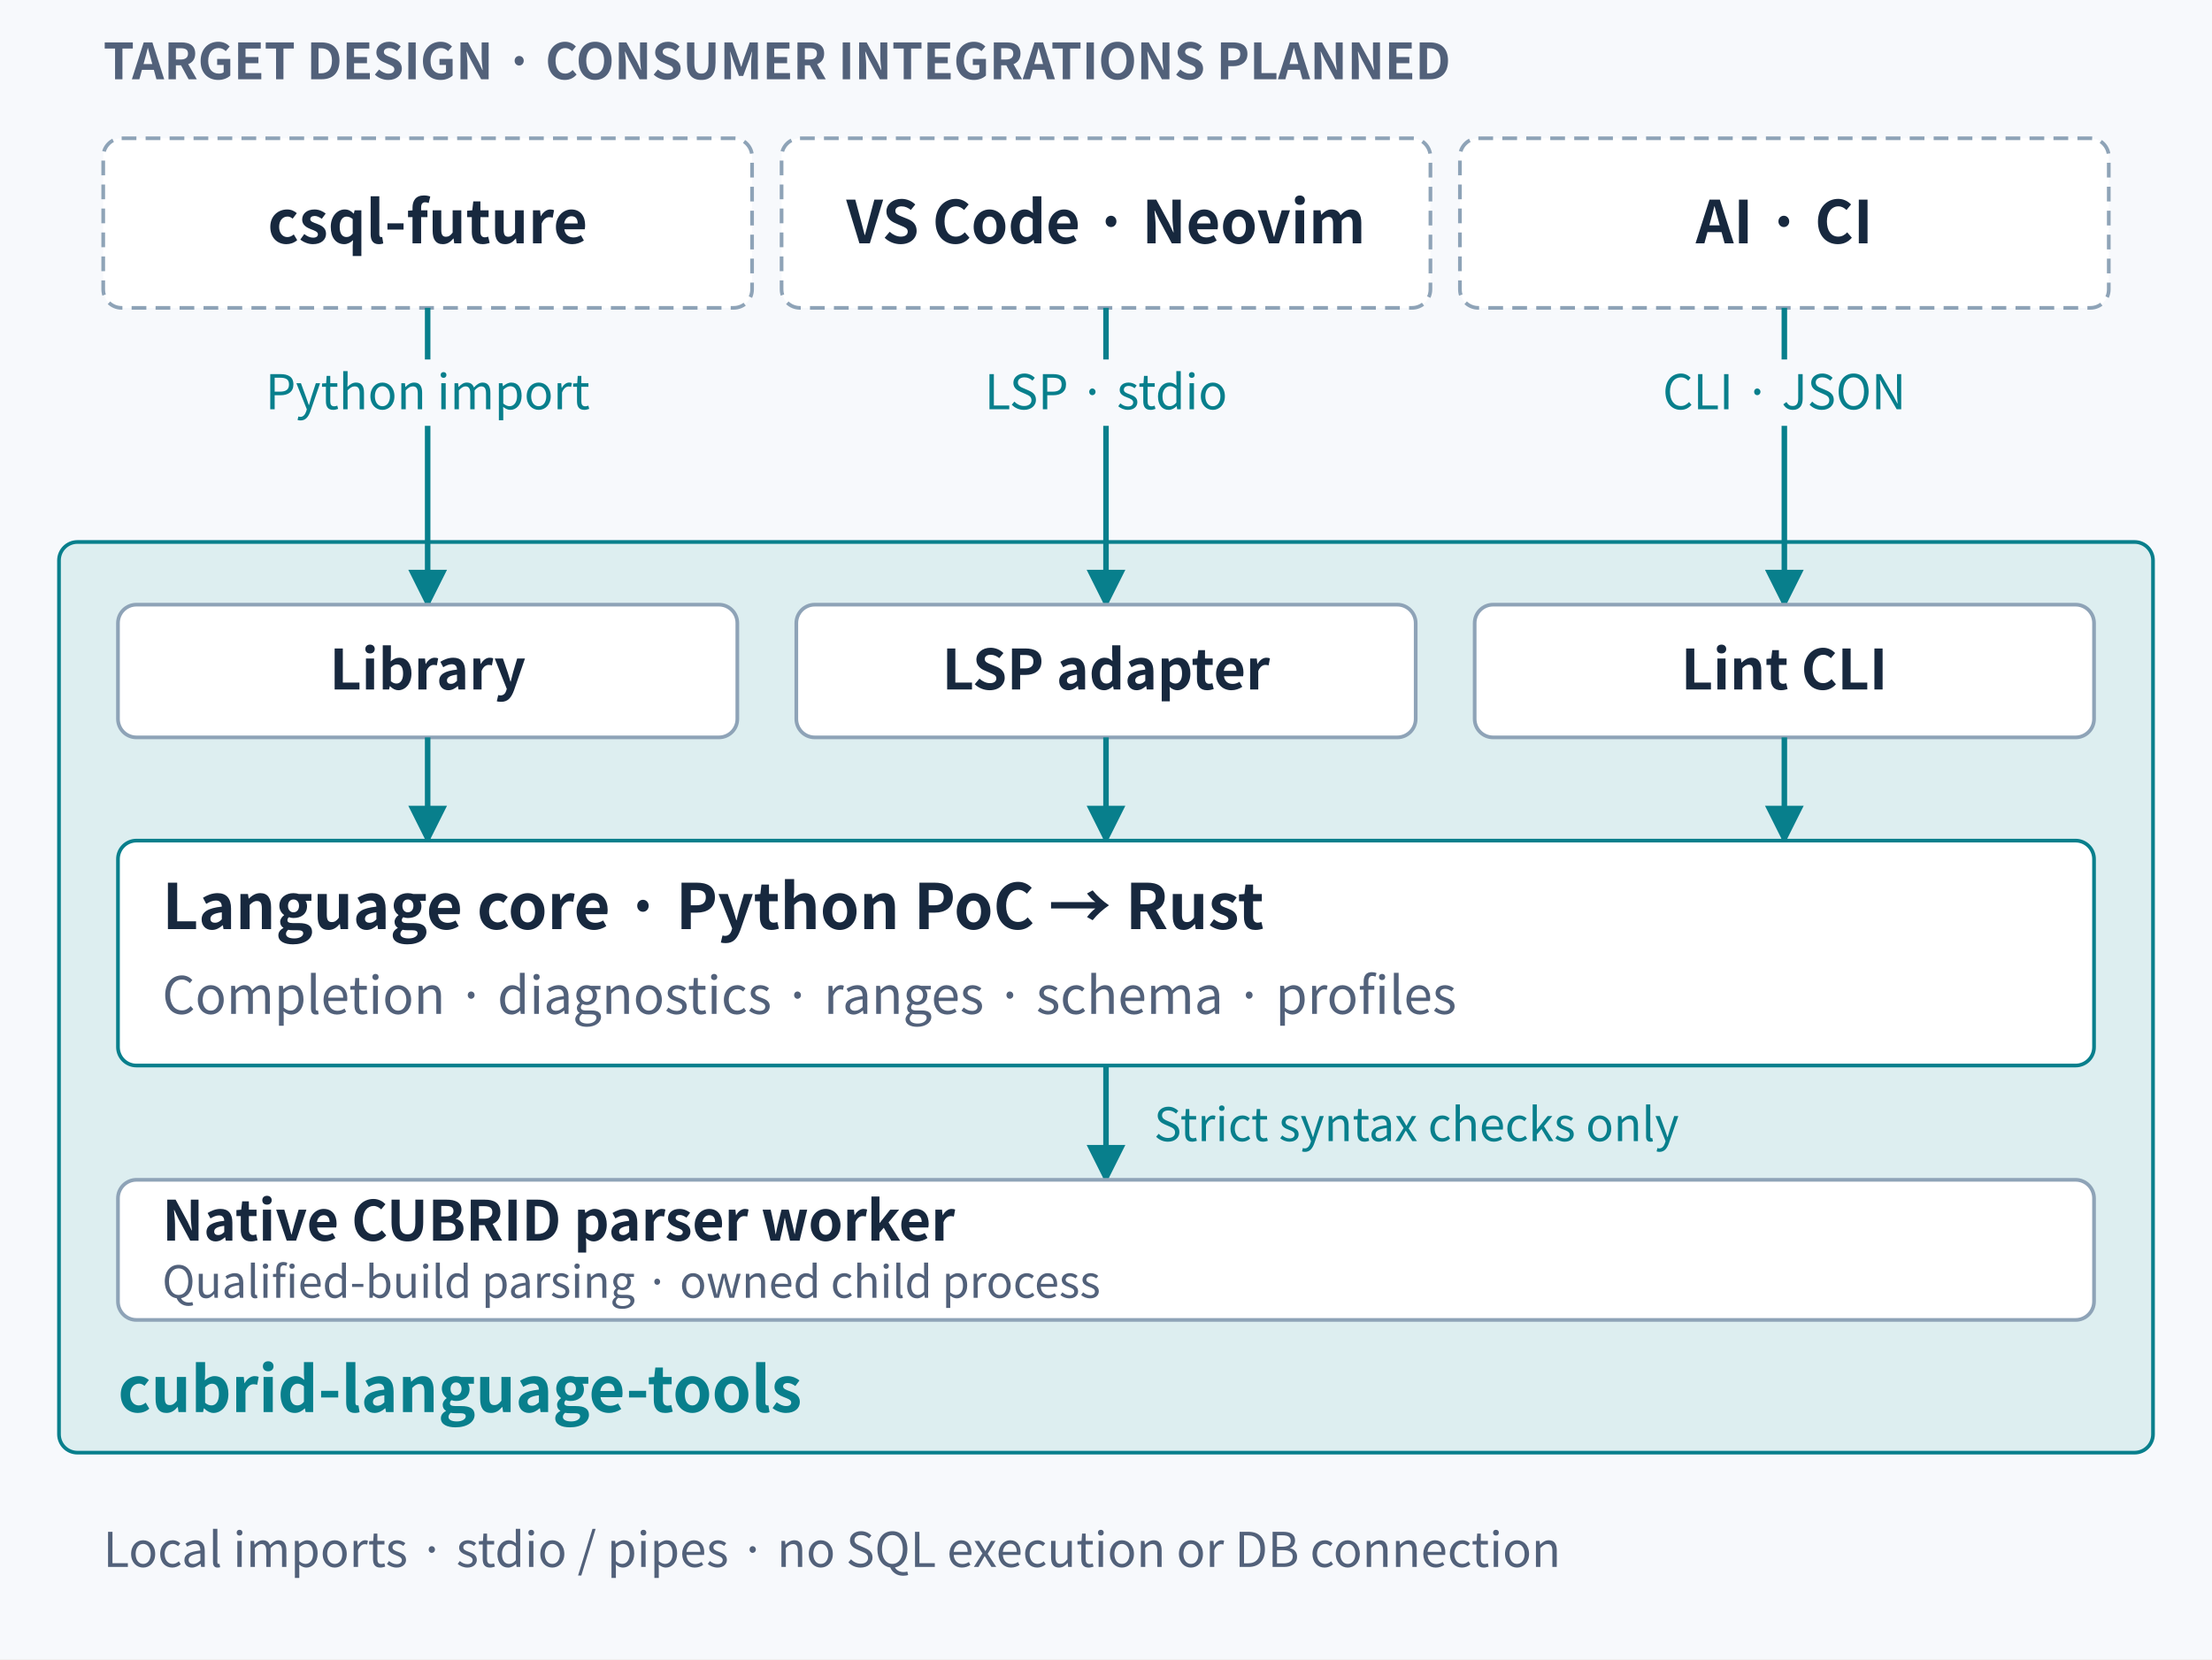
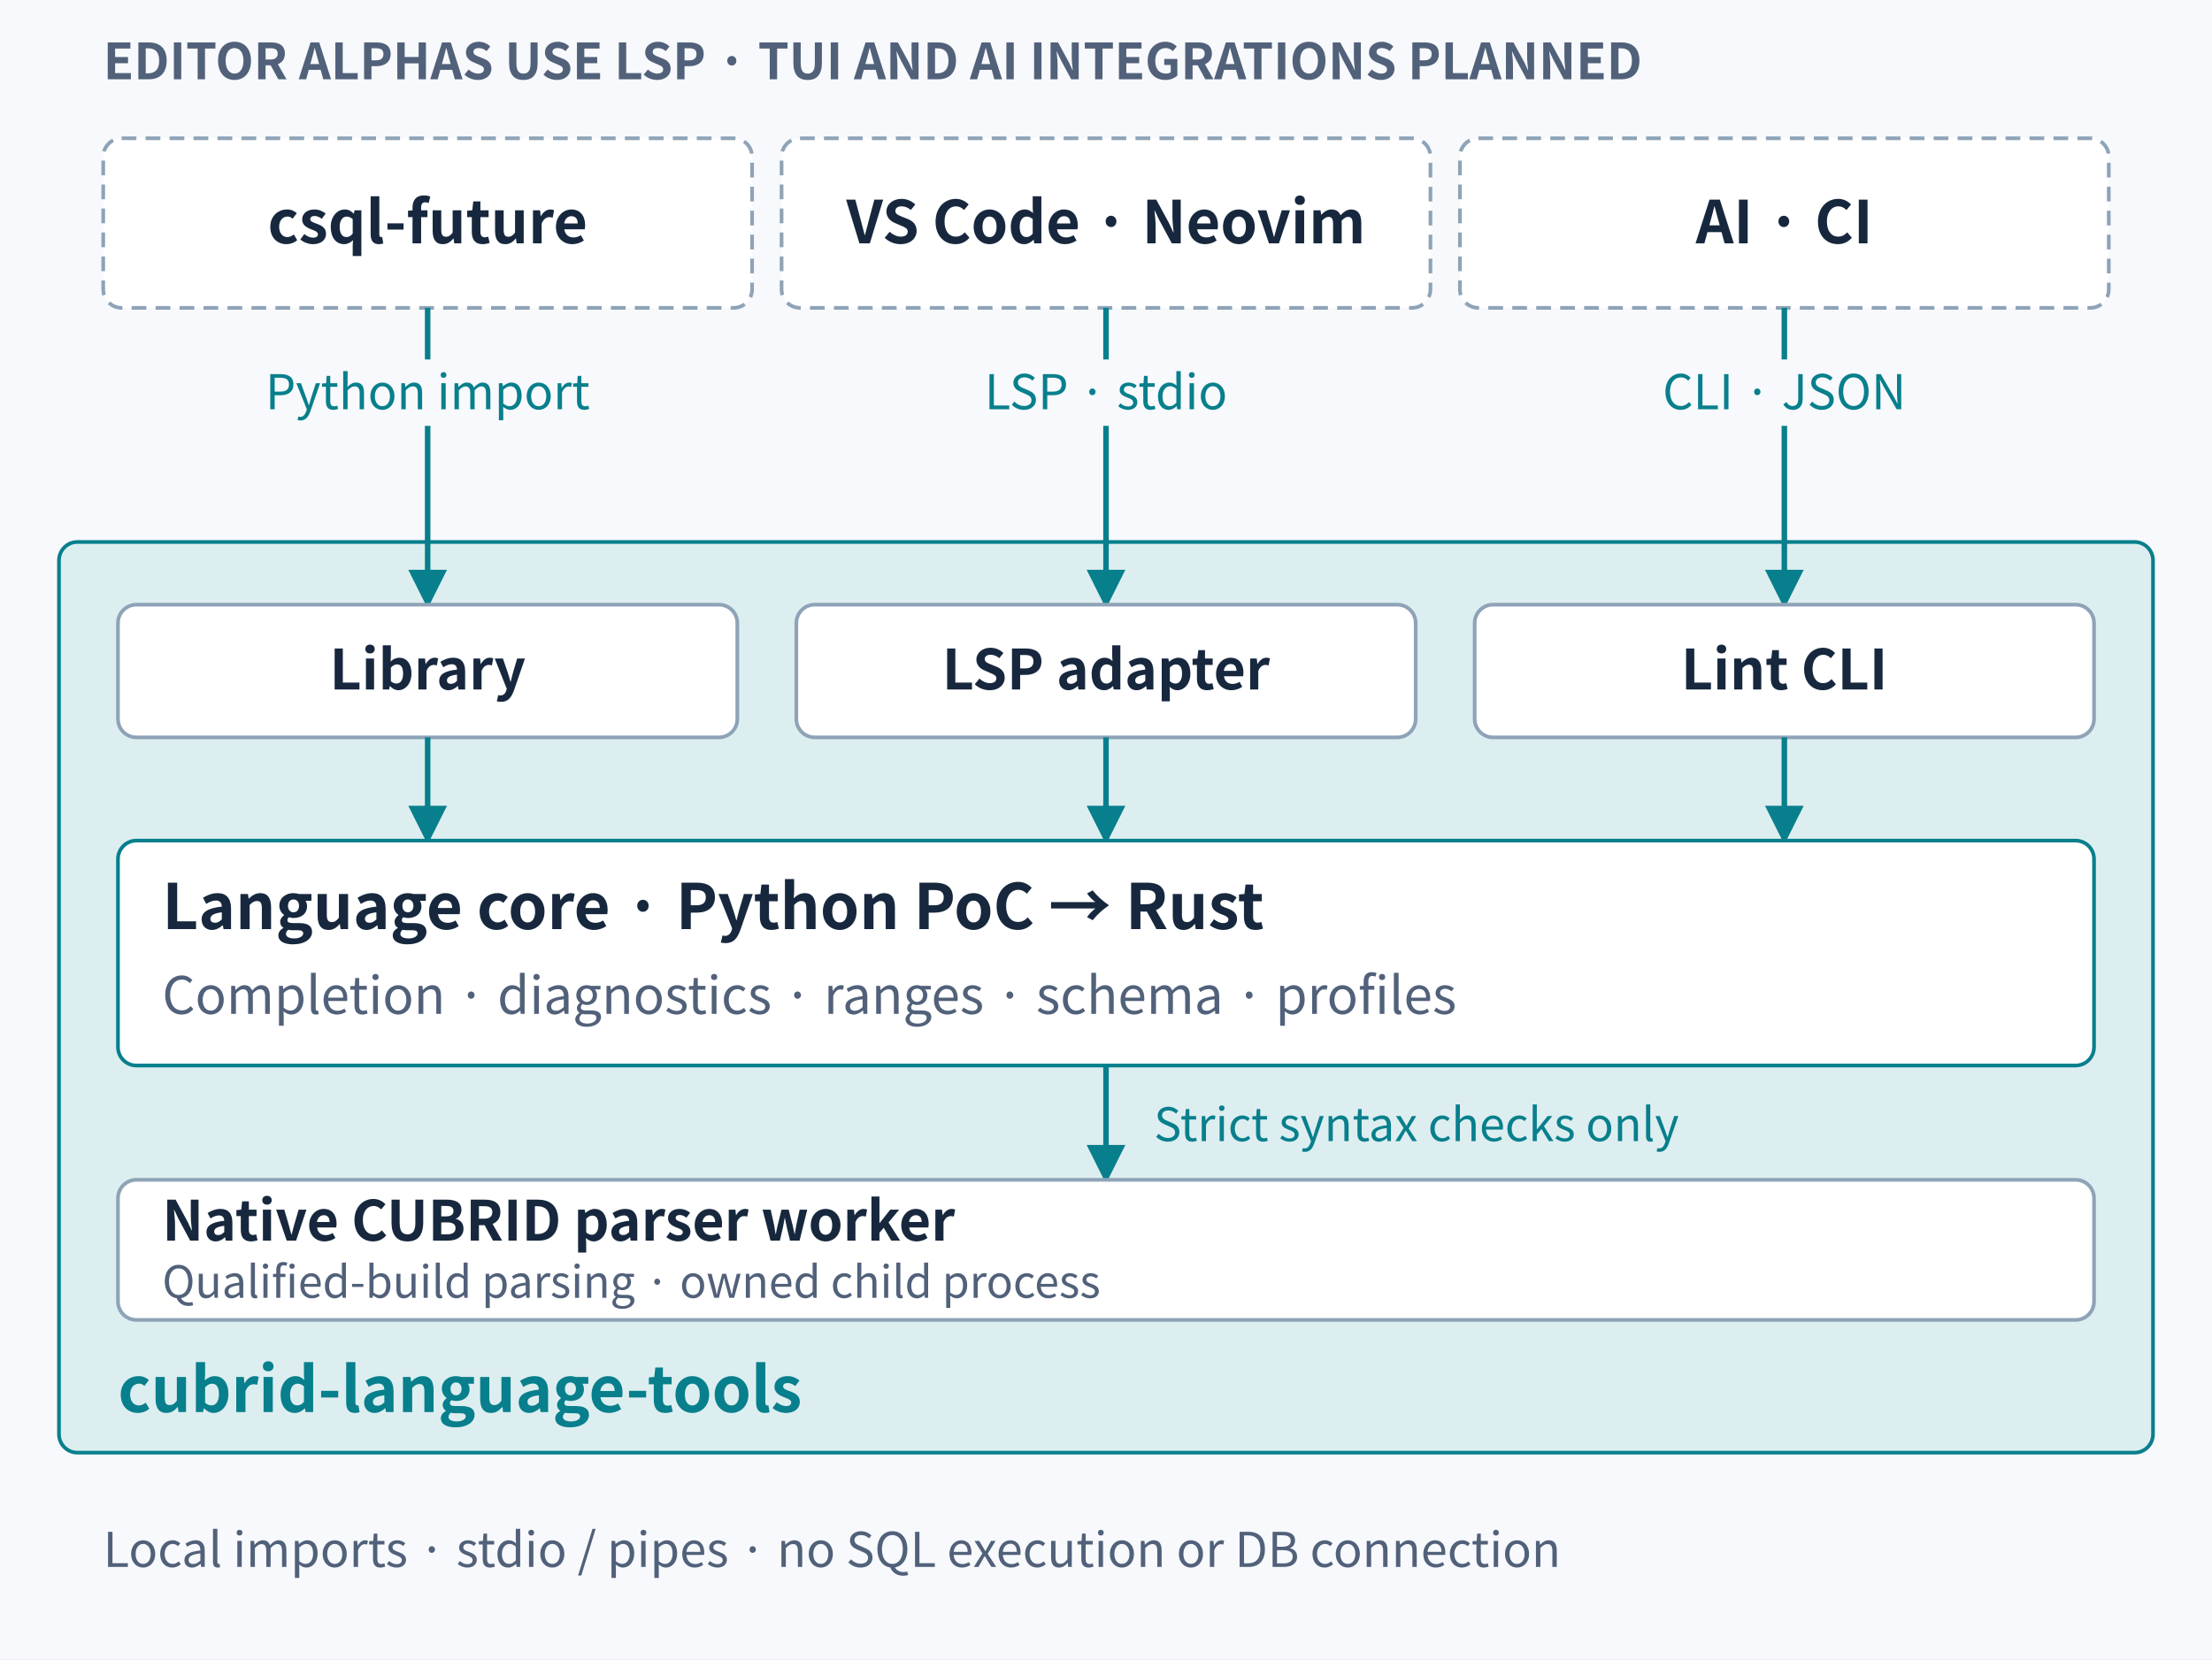
<svg xmlns="http://www.w3.org/2000/svg" width="1200" height="900" viewBox="0 0 1200 900" role="img" aria-labelledby="title desc">
  <defs>
    <marker id="arrow" viewBox="0 0 10 10" refX="9" refY="5" markerWidth="7" markerHeight="7" orient="auto">
      <path d="M0 0 L10 5 L0 10 Z" fill="#087f8c" />
    </marker>
  </defs>
  <rect width="1200" height="900" fill="#f7f9fc" />
  <g font-family="Noto Sans CJK KR, Noto Sans KR, DejaVu Sans, sans-serif" fill="#17283e">
-     <text x="56" y="43" font-size="27" font-weight="600" fill="#52617a" text-anchor="start">TARGET DESIGN · CONSUMER INTEGRATIONS PLANNED</text>
+     <text x="56" y="43" font-size="27" font-weight="600" fill="#52617a" text-anchor="start">EDITOR ALPHAS USE LSP · TUI AND AI INTEGRATIONS PLANNED</text>
    <rect x="32" y="294" width="1136" height="494" rx="10" fill="#ddeef0" stroke="#087f8c" stroke-width="2" />
    <rect x="56" y="75" width="352" height="92" rx="10" fill="#ffffff" stroke="#8ea3b7" stroke-width="2" stroke-dasharray="8 5" />
    <text x="232" y="132" font-size="32" font-weight="600" fill="#17283e" text-anchor="middle">csql-future</text>
    <path d="M232 167 V328" fill="none" stroke="#087f8c" stroke-width="3" marker-end="url(#arrow)" />
    <rect x="106" y="195" width="252" height="36" fill="#f7f9fc" />
    <text x="232" y="222" font-size="26" font-weight="400" fill="#087f8c" text-anchor="middle">Python import</text>
    <rect x="64" y="328" width="336" height="72" rx="10" fill="#ffffff" stroke="#8ea3b7" stroke-width="2" />
    <text x="232" y="374" font-size="30" font-weight="600" fill="#17283e" text-anchor="middle">Library</text>
    <path d="M232 400 V456" fill="none" stroke="#087f8c" stroke-width="3" marker-end="url(#arrow)" />
    <rect x="424" y="75" width="352" height="92" rx="10" fill="#ffffff" stroke="#8ea3b7" stroke-width="2" stroke-dasharray="8 5" />
    <text x="600" y="132" font-size="32" font-weight="600" fill="#17283e" text-anchor="middle">VS Code · Neovim</text>
    <path d="M600 167 V328" fill="none" stroke="#087f8c" stroke-width="3" marker-end="url(#arrow)" />
    <rect x="474" y="195" width="252" height="36" fill="#f7f9fc" />
    <text x="600" y="222" font-size="26" font-weight="400" fill="#087f8c" text-anchor="middle">LSP · stdio</text>
    <rect x="432" y="328" width="336" height="72" rx="10" fill="#ffffff" stroke="#8ea3b7" stroke-width="2" />
    <text x="600" y="374" font-size="30" font-weight="600" fill="#17283e" text-anchor="middle">LSP adapter</text>
    <path d="M600 400 V456" fill="none" stroke="#087f8c" stroke-width="3" marker-end="url(#arrow)" />
    <rect x="792" y="75" width="352" height="92" rx="10" fill="#ffffff" stroke="#8ea3b7" stroke-width="2" stroke-dasharray="8 5" />
    <text x="968" y="132" font-size="32" font-weight="600" fill="#17283e" text-anchor="middle">AI · CI</text>
    <path d="M968 167 V328" fill="none" stroke="#087f8c" stroke-width="3" marker-end="url(#arrow)" />
    <rect x="842" y="195" width="252" height="36" fill="#f7f9fc" />
    <text x="968" y="222" font-size="26" font-weight="400" fill="#087f8c" text-anchor="middle">CLI · JSON</text>
    <rect x="800" y="328" width="336" height="72" rx="10" fill="#ffffff" stroke="#8ea3b7" stroke-width="2" />
    <text x="968" y="374" font-size="30" font-weight="600" fill="#17283e" text-anchor="middle">Lint CLI</text>
    <path d="M968 400 V456" fill="none" stroke="#087f8c" stroke-width="3" marker-end="url(#arrow)" />
    <text x="64" y="766" font-size="34" font-weight="700" fill="#087f8c" text-anchor="start">cubrid-language-tools</text>
    <rect x="64" y="456" width="1072" height="122" rx="10" fill="#ffffff" stroke="#087f8c" stroke-width="2" />
    <text x="88" y="504" font-size="34" font-weight="700" fill="#17283e" text-anchor="start">Language core · Python PoC → Rust</text>
    <text x="88" y="550" font-size="28" font-weight="400" fill="#52617a" text-anchor="start">Completion · diagnostics · ranges · schema · profiles</text>
    <path d="M600 578 V640" fill="none" stroke="#087f8c" stroke-width="3" marker-end="url(#arrow)" />
    <text x="626" y="619" font-size="25" font-weight="400" fill="#087f8c" text-anchor="start">Strict syntax checks only</text>
    <rect x="64" y="640" width="1072" height="76" rx="10" fill="#ffffff" stroke="#8ea3b7" stroke-width="2" />
    <text x="88" y="673" font-size="30" font-weight="600" fill="#17283e" text-anchor="start">Native CUBRID parser worker</text>
    <text x="88" y="704" font-size="24" font-weight="400" fill="#52617a" text-anchor="start">Qualified-build parsing · owned child process</text>
    <text x="56" y="850" font-size="26" font-weight="400" fill="#52617a" text-anchor="start">Local imports · stdio / pipes · no SQL execution or DB connection</text>
  </g>
</svg>
